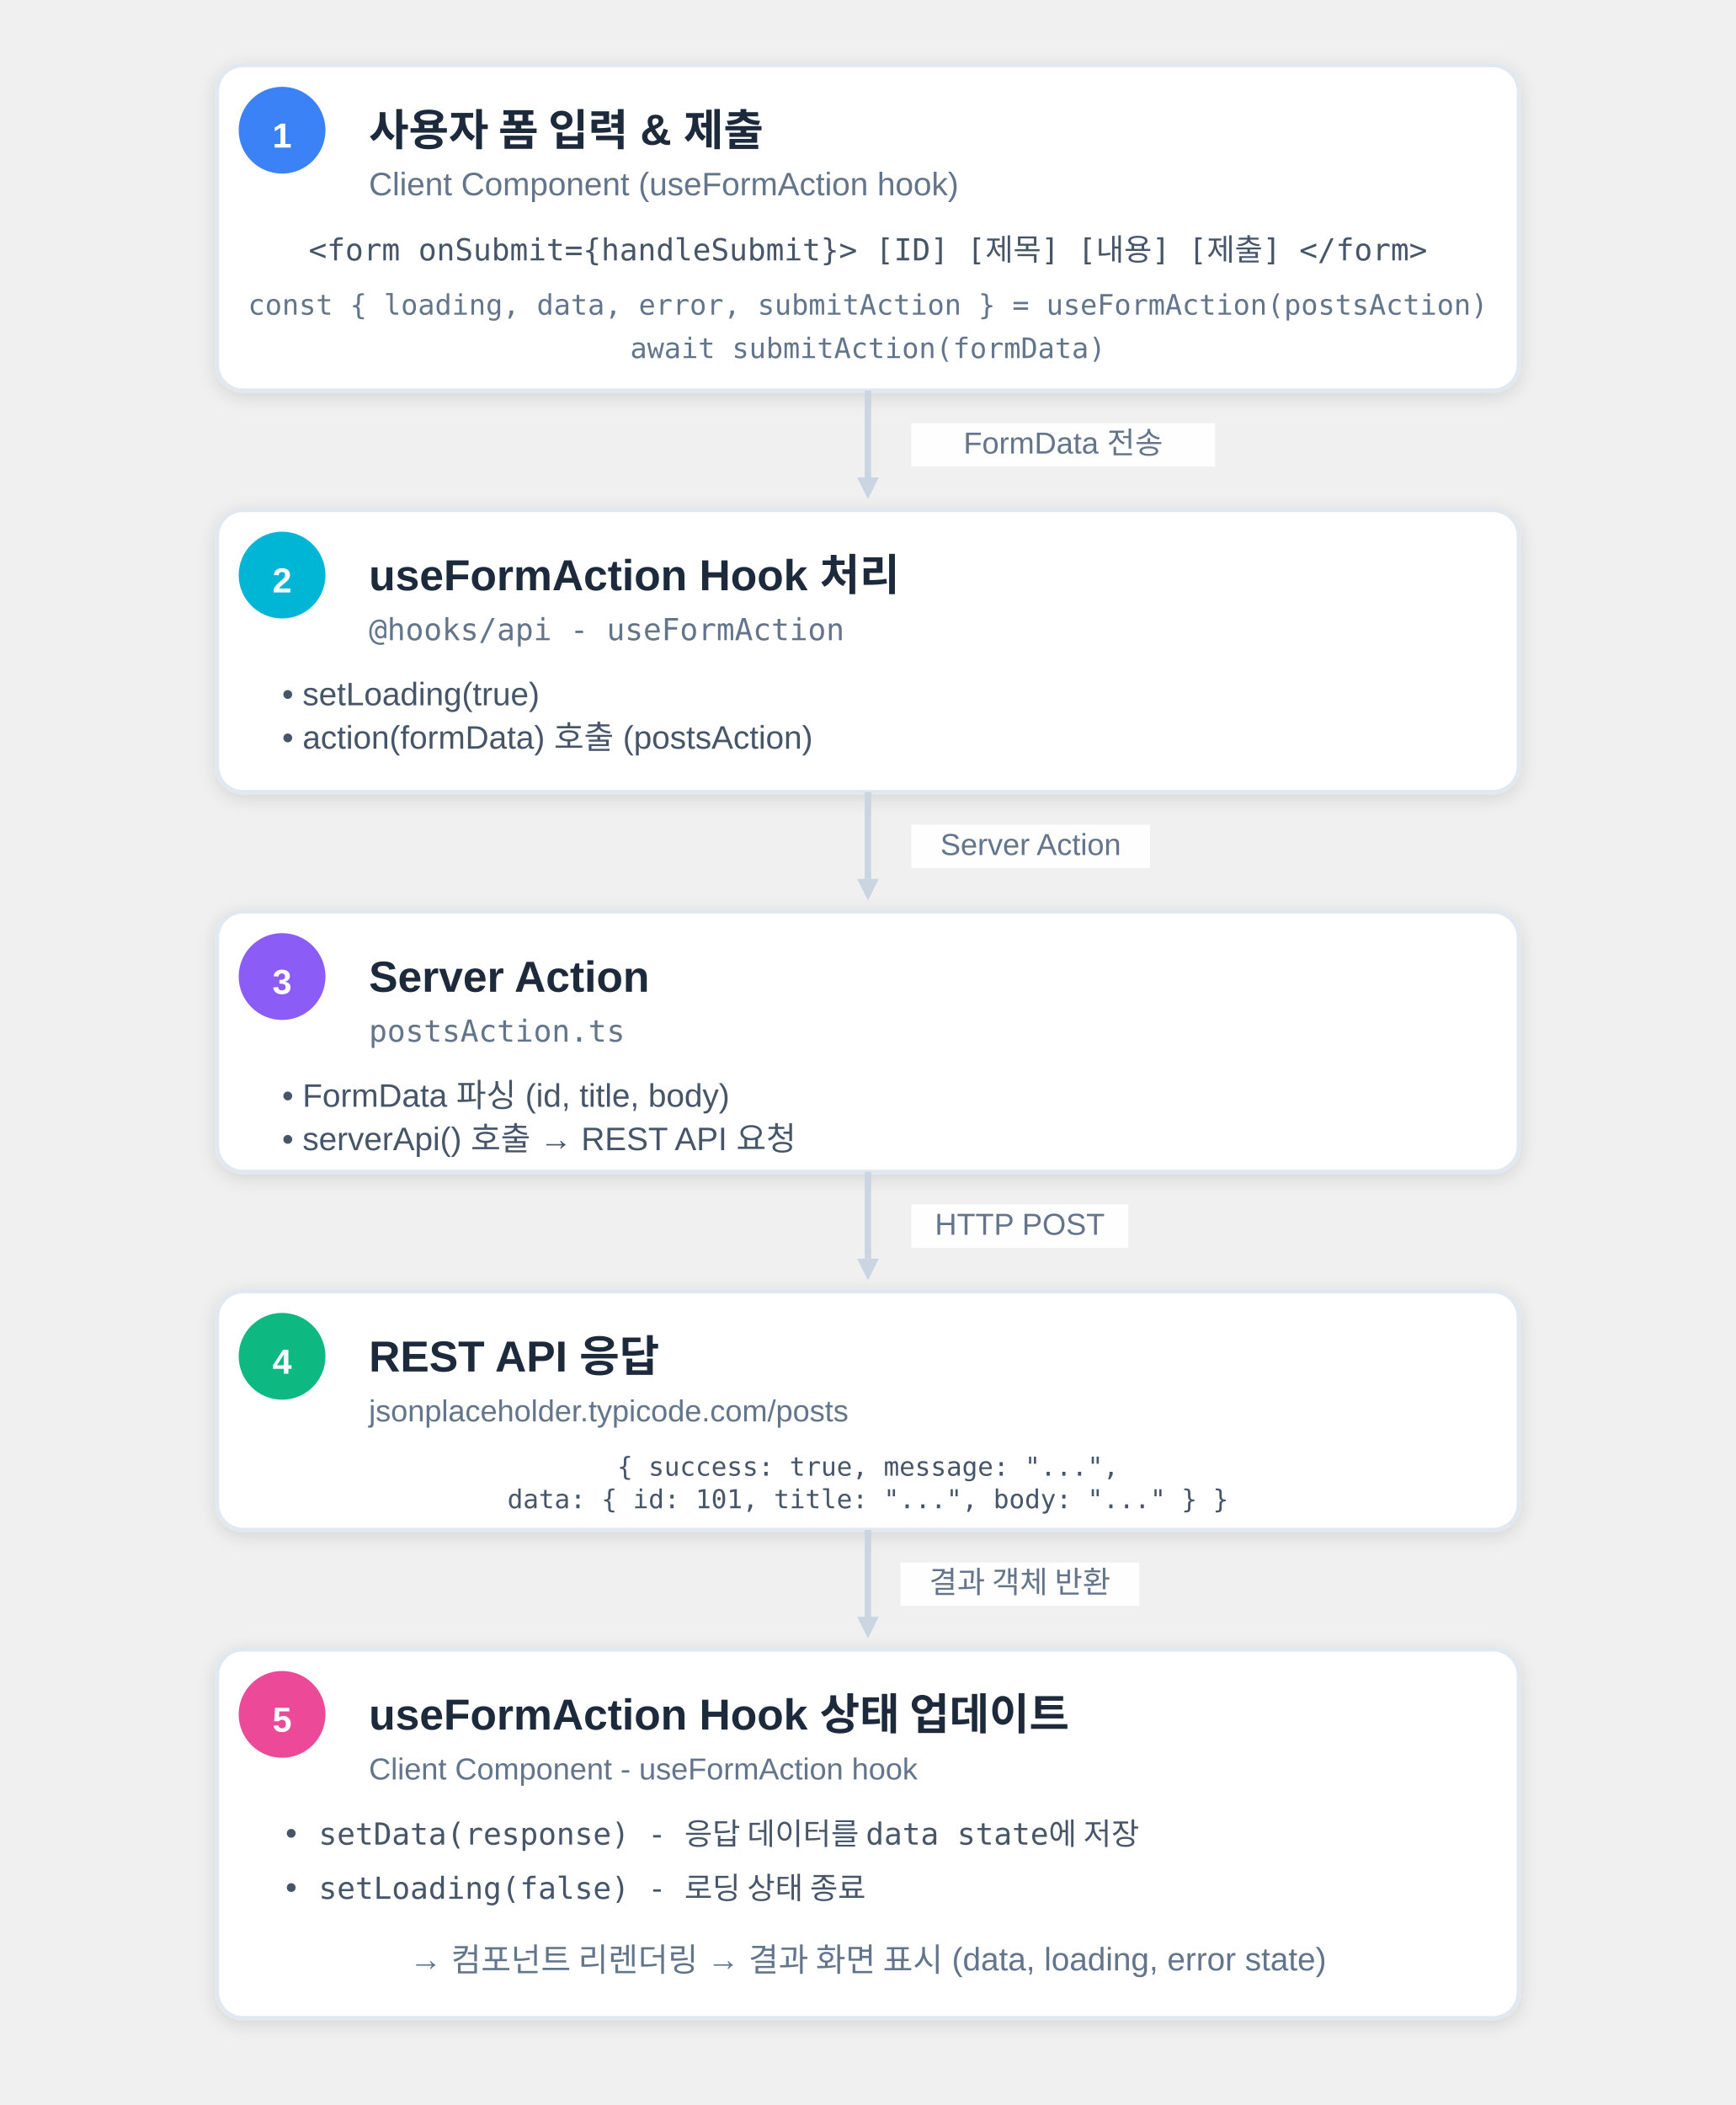
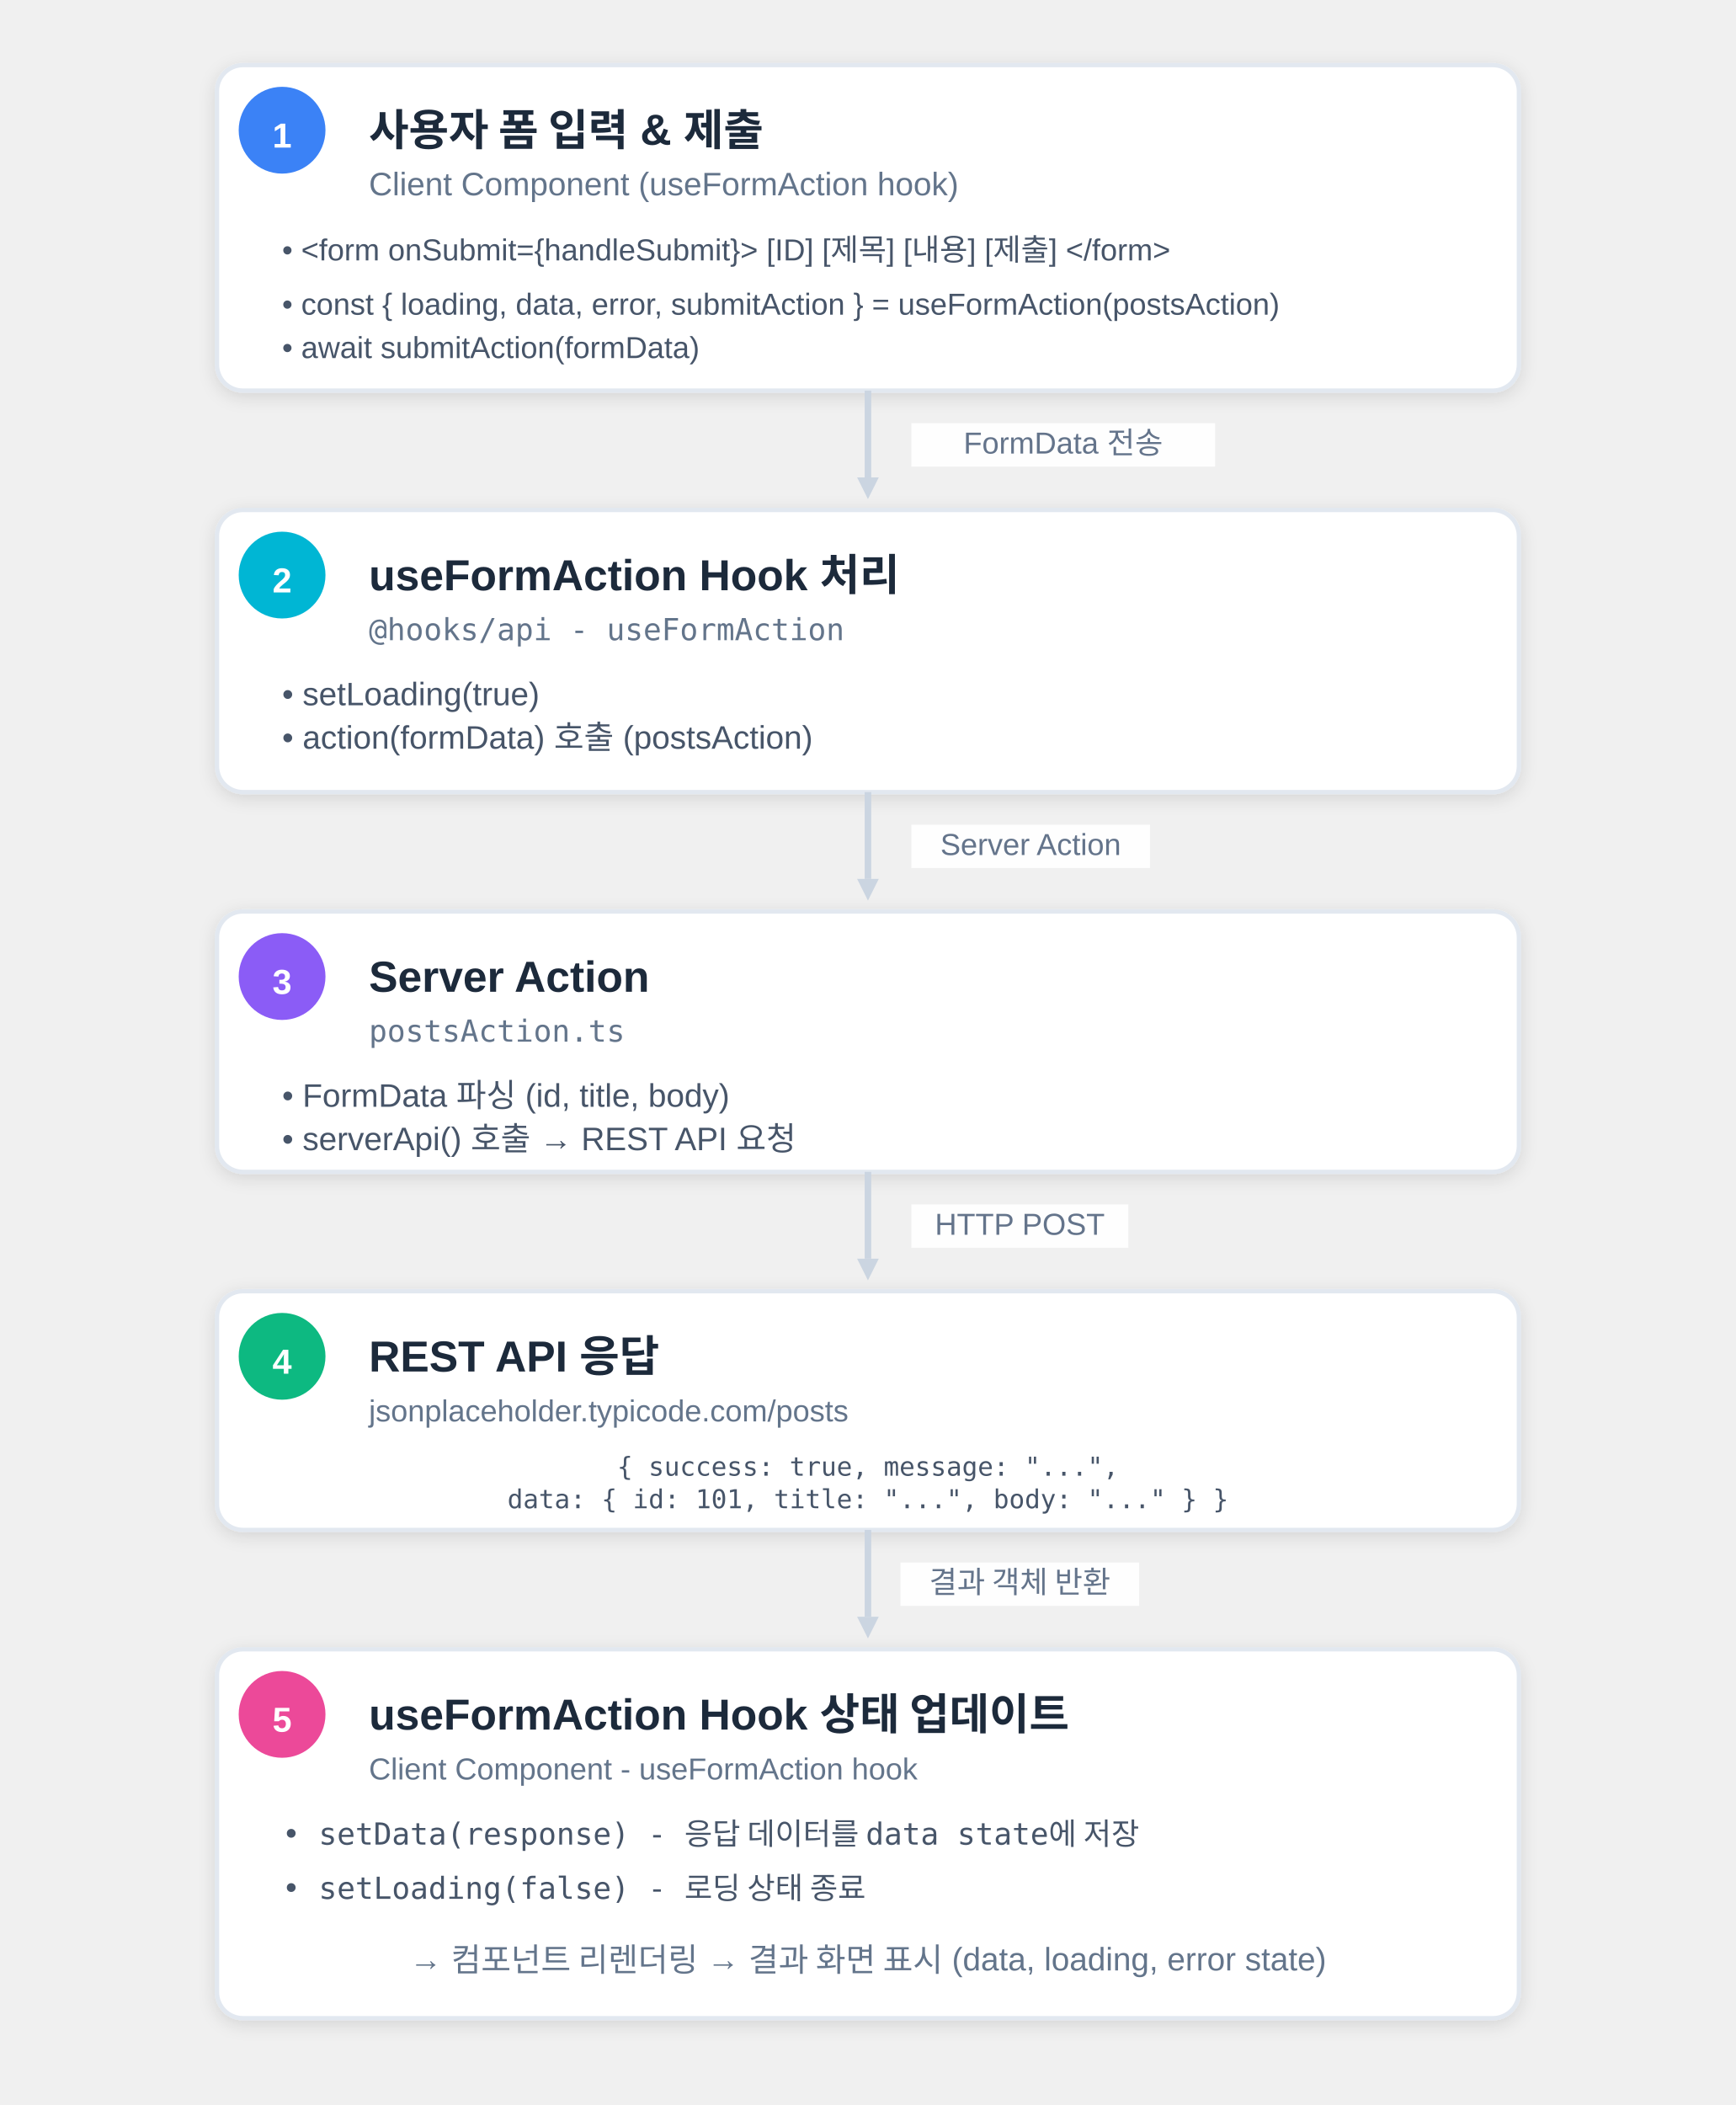
<svg xmlns="http://www.w3.org/2000/svg" viewBox="0 0 800 970">
  <defs>
    <filter id="shadow">
      <feDropShadow dx="0" dy="2" stdDeviation="4" flood-opacity="0.12" />
    </filter>
  </defs>
  <g filter="url(#shadow)">
    <rect x="100" y="30" width="600" height="150" rx="12" fill="#ffffff" stroke="#e2e8f0" stroke-width="2" />
    <circle cx="130" cy="60" r="20" fill="#3b82f6" />
    <text x="130" y="68" font-family="Arial, sans-serif" font-size="16" font-weight="bold" fill="white" text-anchor="middle">1</text>
    <text x="170" y="67" font-family="Arial, sans-serif" font-size="20" font-weight="600" fill="#1e293b" text-anchor="start">
      사용자 폼 입력 &amp; 제출
    </text>
    <text x="170" y="90" font-family="Arial, sans-serif" font-size="15" fill="#64748b" text-anchor="start">
      Client Component (useFormAction hook)
    </text>
-     <text x="400" y="120" font-family="Consolas, monospace" font-size="14" fill="#475569" text-anchor="middle">
-       &lt;form onSubmit={handleSubmit}&gt; [ID] [제목] [내용] [제출] &lt;/form&gt;
+     <text x="130" y="120" font-family="Arial, sans-serif" font-size="14" fill="#475569" text-anchor="start">
+       • &lt;form onSubmit={handleSubmit}&gt; [ID] [제목] [내용] [제출] &lt;/form&gt;
    </text>
-     <text x="400" y="145" font-family="Consolas, monospace" font-size="13" fill="#64748b" text-anchor="middle">
-       const { loading, data, error, submitAction } = useFormAction(postsAction)
+     <text x="130" y="145" font-family="Arial, sans-serif" font-size="14" fill="#475569" text-anchor="start">
+       • const { loading, data, error, submitAction } = useFormAction(postsAction)
    </text>
-     <text x="400" y="165" font-family="Consolas, monospace" font-size="13" fill="#64748b" text-anchor="middle">
-       await submitAction(formData)
+     <text x="130" y="165" font-family="Arial, sans-serif" font-size="14" fill="#475569" text-anchor="start">
+       • await submitAction(formData)
    </text>
  </g>
  <g>
    <path d="M 400 180 L 400 220" stroke="#cbd5e1" stroke-width="3" fill="none" />
    <polygon points="400 230, 395 220, 405 220" fill="#cbd5e1" />
    <rect x="420" y="195" width="140" height="20" fill="white" opacity="0.9" />
    <text x="490" y="209" font-family="Arial, sans-serif" font-size="14" fill="#64748b" text-anchor="middle">
      FormData 전송
    </text>
  </g>
  <g filter="url(#shadow)">
    <rect x="100" y="235" width="600" height="130" rx="12" fill="#ffffff" stroke="#e2e8f0" stroke-width="2" />
    <circle cx="130" cy="265" r="20" fill="#06b6d4" />
    <text x="130" y="273" font-family="Arial, sans-serif" font-size="16" font-weight="bold" fill="white" text-anchor="middle">2</text>
    <text x="170" y="272" font-family="Arial, sans-serif" font-size="20" font-weight="600" fill="#1e293b" text-anchor="start">
      useFormAction Hook 처리
    </text>
    <text x="170" y="295" font-family="Consolas, monospace" font-size="14" fill="#64748b" text-anchor="start">
      @hooks/api - useFormAction
    </text>
    <text x="130" y="325" font-family="Arial, sans-serif" font-size="15" fill="#475569" text-anchor="start">
      • setLoading(true)
    </text>
    <text x="130" y="345" font-family="Arial, sans-serif" font-size="15" fill="#475569" text-anchor="start">
      • action(formData) 호출 (postsAction)
    </text>
  </g>
  <g>
    <path d="M 400 365 L 400 405" stroke="#cbd5e1" stroke-width="3" fill="none" />
    <polygon points="400 415, 395 405, 405 405" fill="#cbd5e1" />
    <rect x="420" y="380" width="110" height="20" fill="white" opacity="0.9" />
    <text x="475" y="394" font-family="Arial, sans-serif" font-size="14" fill="#64748b" text-anchor="middle">
      Server Action
    </text>
  </g>
  <g filter="url(#shadow)">
    <rect x="100" y="420" width="600" height="120" rx="12" fill="#ffffff" stroke="#e2e8f0" stroke-width="2" />
    <circle cx="130" cy="450" r="20" fill="#8b5cf6" />
    <text x="130" y="458" font-family="Arial, sans-serif" font-size="16" font-weight="bold" fill="white" text-anchor="middle">3</text>
    <text x="170" y="457" font-family="Arial, sans-serif" font-size="20" font-weight="600" fill="#1e293b" text-anchor="start">
      Server Action
    </text>
    <text x="170" y="480" font-family="Consolas, monospace" font-size="14" fill="#64748b" text-anchor="start">
      postsAction.ts
    </text>
    <text x="130" y="510" font-family="Arial, sans-serif" font-size="15" fill="#475569" text-anchor="start">
      • FormData 파싱 (id, title, body)
    </text>
    <text x="130" y="530" font-family="Arial, sans-serif" font-size="15" fill="#475569" text-anchor="start">
      • serverApi() 호출 → REST API 요청
    </text>
  </g>
  <g>
    <path d="M 400 540 L 400 580" stroke="#cbd5e1" stroke-width="3" fill="none" />
    <polygon points="400 590, 395 580, 405 580" fill="#cbd5e1" />
    <rect x="420" y="555" width="100" height="20" fill="white" opacity="0.9" />
    <text x="470" y="569" font-family="Arial, sans-serif" font-size="14" fill="#64748b" text-anchor="middle">
      HTTP POST
    </text>
  </g>
  <g filter="url(#shadow)">
    <rect x="100" y="595" width="600" height="110" rx="12" fill="#ffffff" stroke="#e2e8f0" stroke-width="2" />
    <circle cx="130" cy="625" r="20" fill="#10b981" />
    <text x="130" y="633" font-family="Arial, sans-serif" font-size="16" font-weight="bold" fill="white" text-anchor="middle">4</text>
    <text x="170" y="632" font-family="Arial, sans-serif" font-size="20" font-weight="600" fill="#1e293b" text-anchor="start">
      REST API 응답
    </text>
    <text x="170" y="655" font-family="Arial, sans-serif" font-size="14" fill="#64748b" text-anchor="start">
      jsonplaceholder.typicode.com/posts
    </text>
    <text x="400" y="680" font-family="Consolas, monospace" font-size="12" fill="#475569" text-anchor="middle">
      { success: true, message: "...",
    </text>
    <text x="400" y="695" font-family="Consolas, monospace" font-size="12" fill="#475569" text-anchor="middle">
      data: { id: 101, title: "...", body: "..." } }
    </text>
  </g>
  <g>
    <path d="M 400 705 L 400 745" stroke="#cbd5e1" stroke-width="3" fill="none" />
    <polygon points="400 755, 395 745, 405 745" fill="#cbd5e1" />
    <rect x="415" y="720" width="110" height="20" fill="white" opacity="0.9" />
    <text x="470" y="734" font-family="Arial, sans-serif" font-size="14" fill="#64748b" text-anchor="middle">
      결과 객체 반환
    </text>
  </g>
  <g filter="url(#shadow)">
    <rect x="100" y="760" width="600" height="170" rx="12" fill="#ffffff" stroke="#e2e8f0" stroke-width="2" />
    <circle cx="130" cy="790" r="20" fill="#ec4899" />
    <text x="130" y="798" font-family="Arial, sans-serif" font-size="16" font-weight="bold" fill="white" text-anchor="middle">5</text>
    <text x="170" y="797" font-family="Arial, sans-serif" font-size="20" font-weight="600" fill="#1e293b" text-anchor="start">
      useFormAction Hook 상태 업데이트
    </text>
    <text x="170" y="820" font-family="Arial, sans-serif" font-size="14" fill="#64748b" text-anchor="start">
      Client Component - useFormAction hook
    </text>
    <text x="130" y="850" font-family="Consolas, monospace" font-size="14" fill="#475569" text-anchor="start">
      • setData(response) - 응답 데이터를 data state에 저장
    </text>
    <text x="130" y="875" font-family="Consolas, monospace" font-size="14" fill="#475569" text-anchor="start">
      • setLoading(false) - 로딩 상태 종료
    </text>
    <text x="400" y="908" font-family="Arial, sans-serif" font-size="15" fill="#64748b" text-anchor="middle">
      → 컴포넌트 리렌더링 → 결과 화면 표시 (data, loading, error state)
    </text>
  </g>
</svg>
